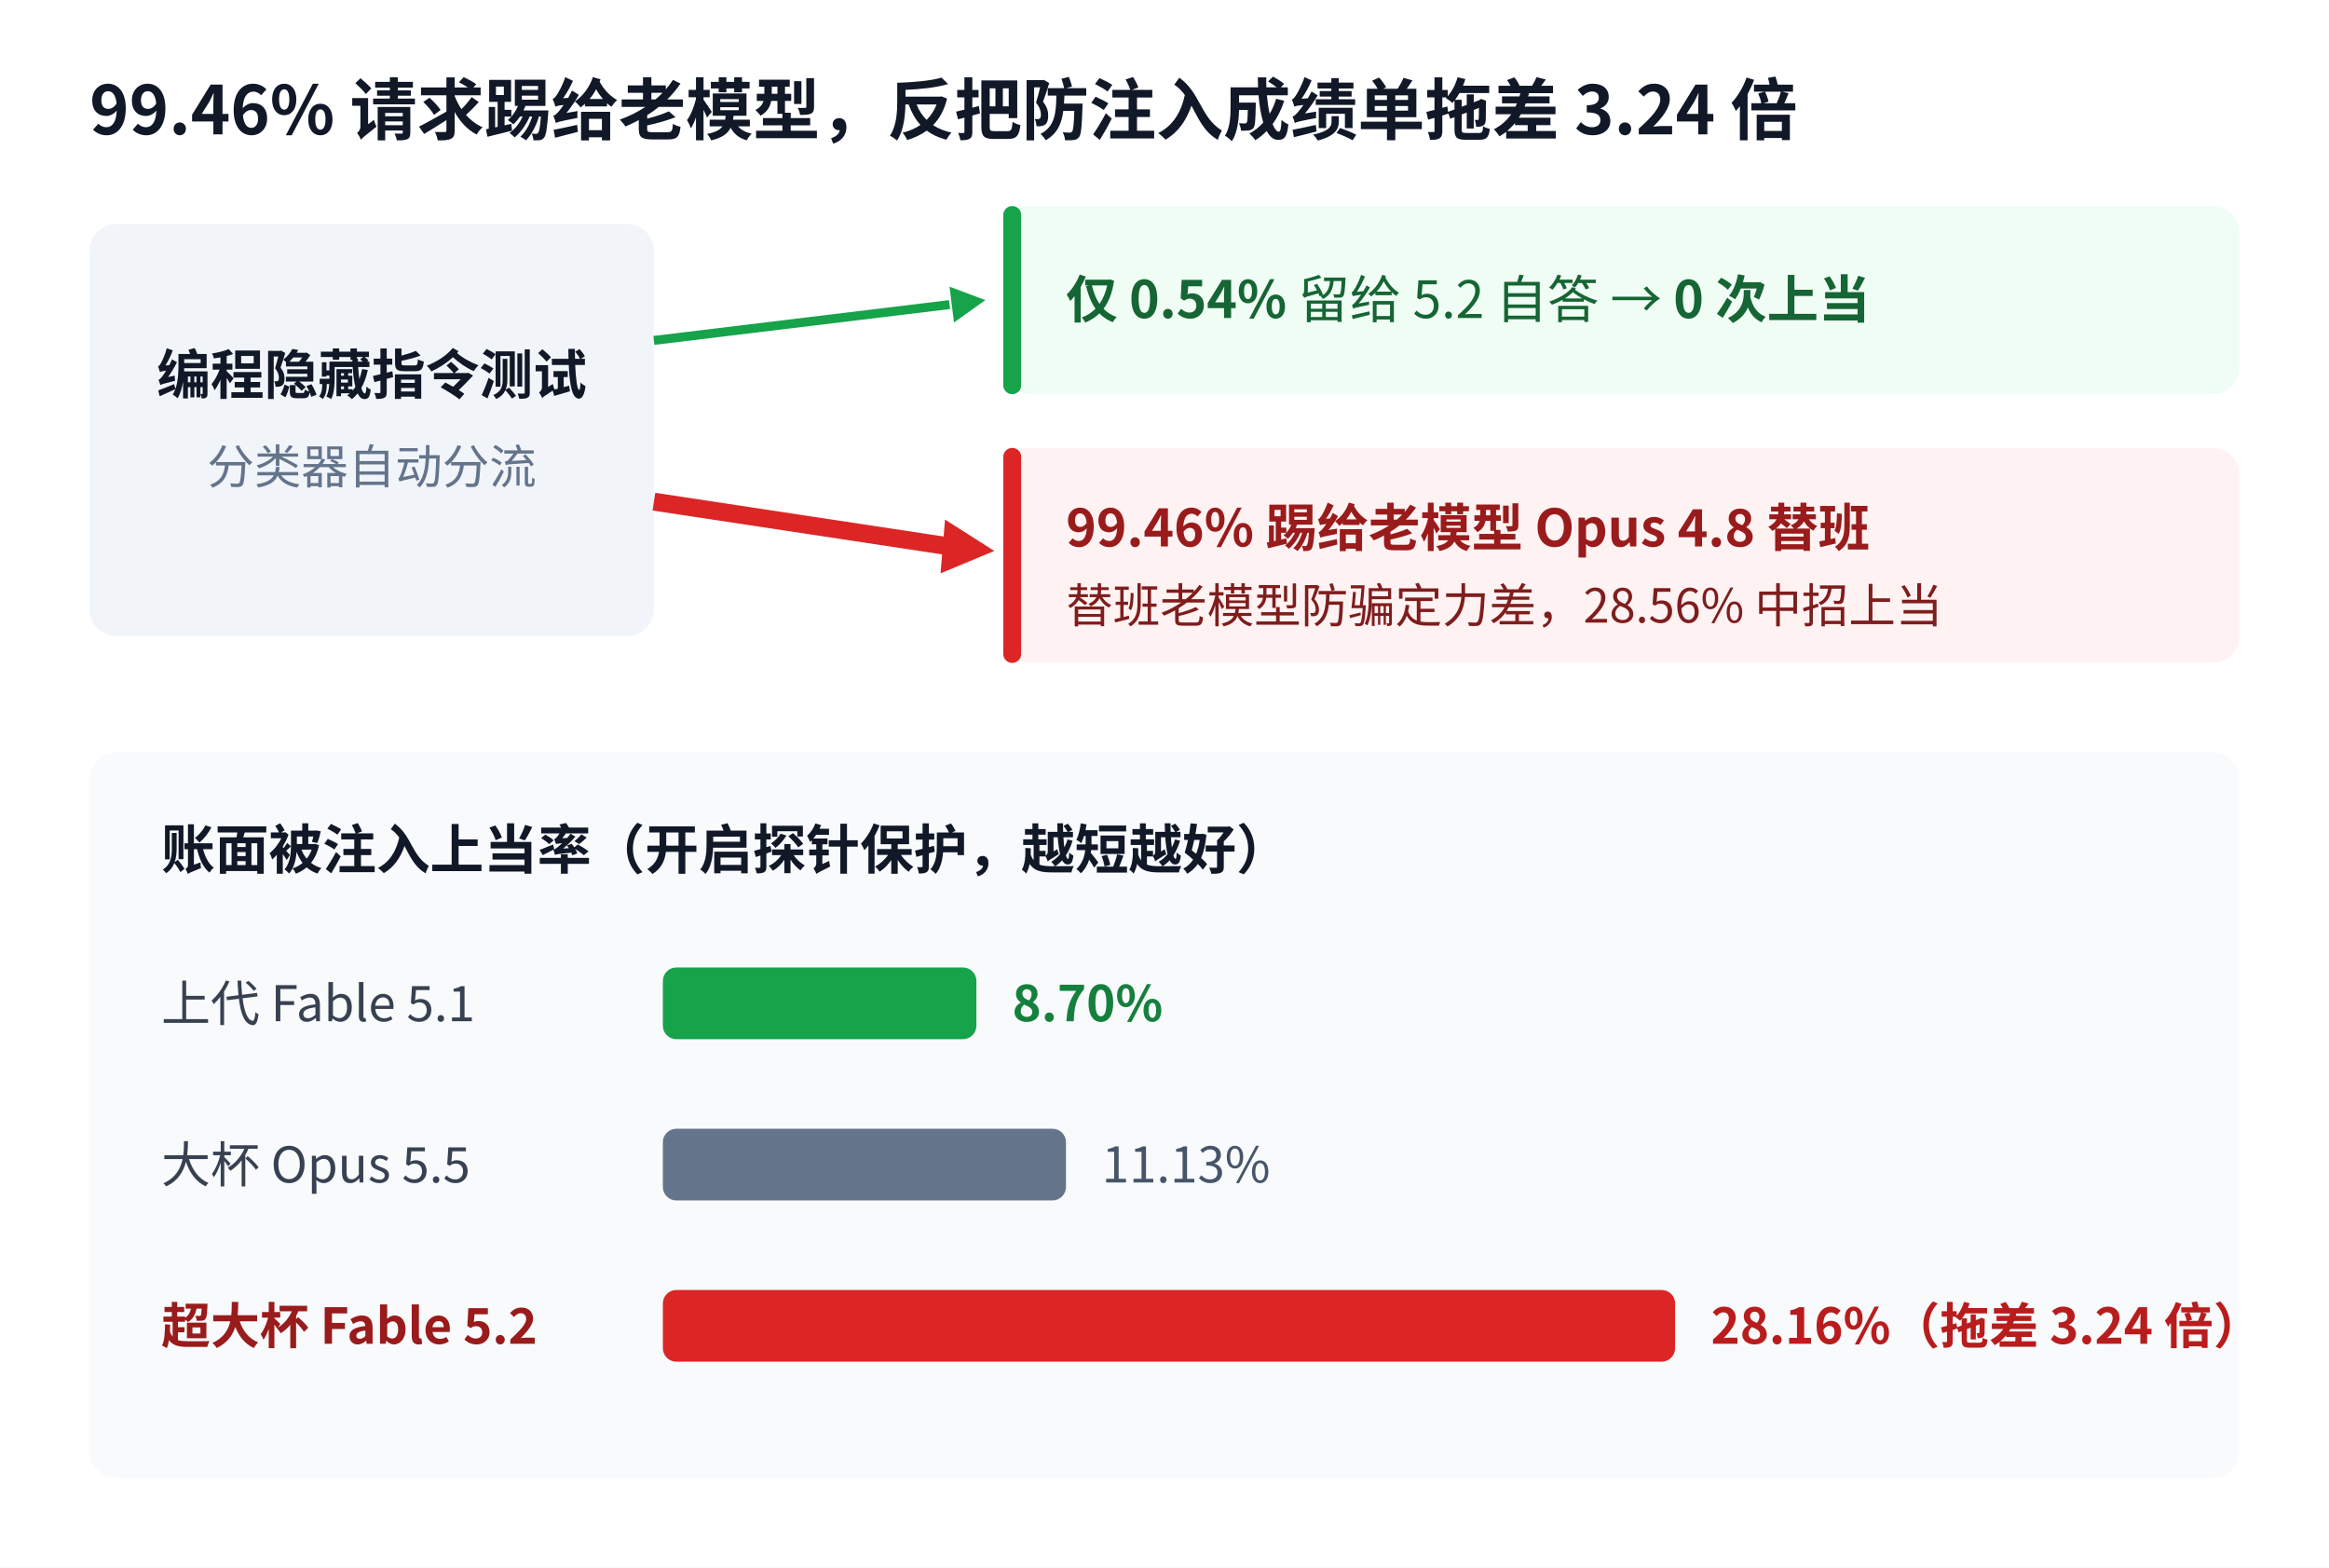
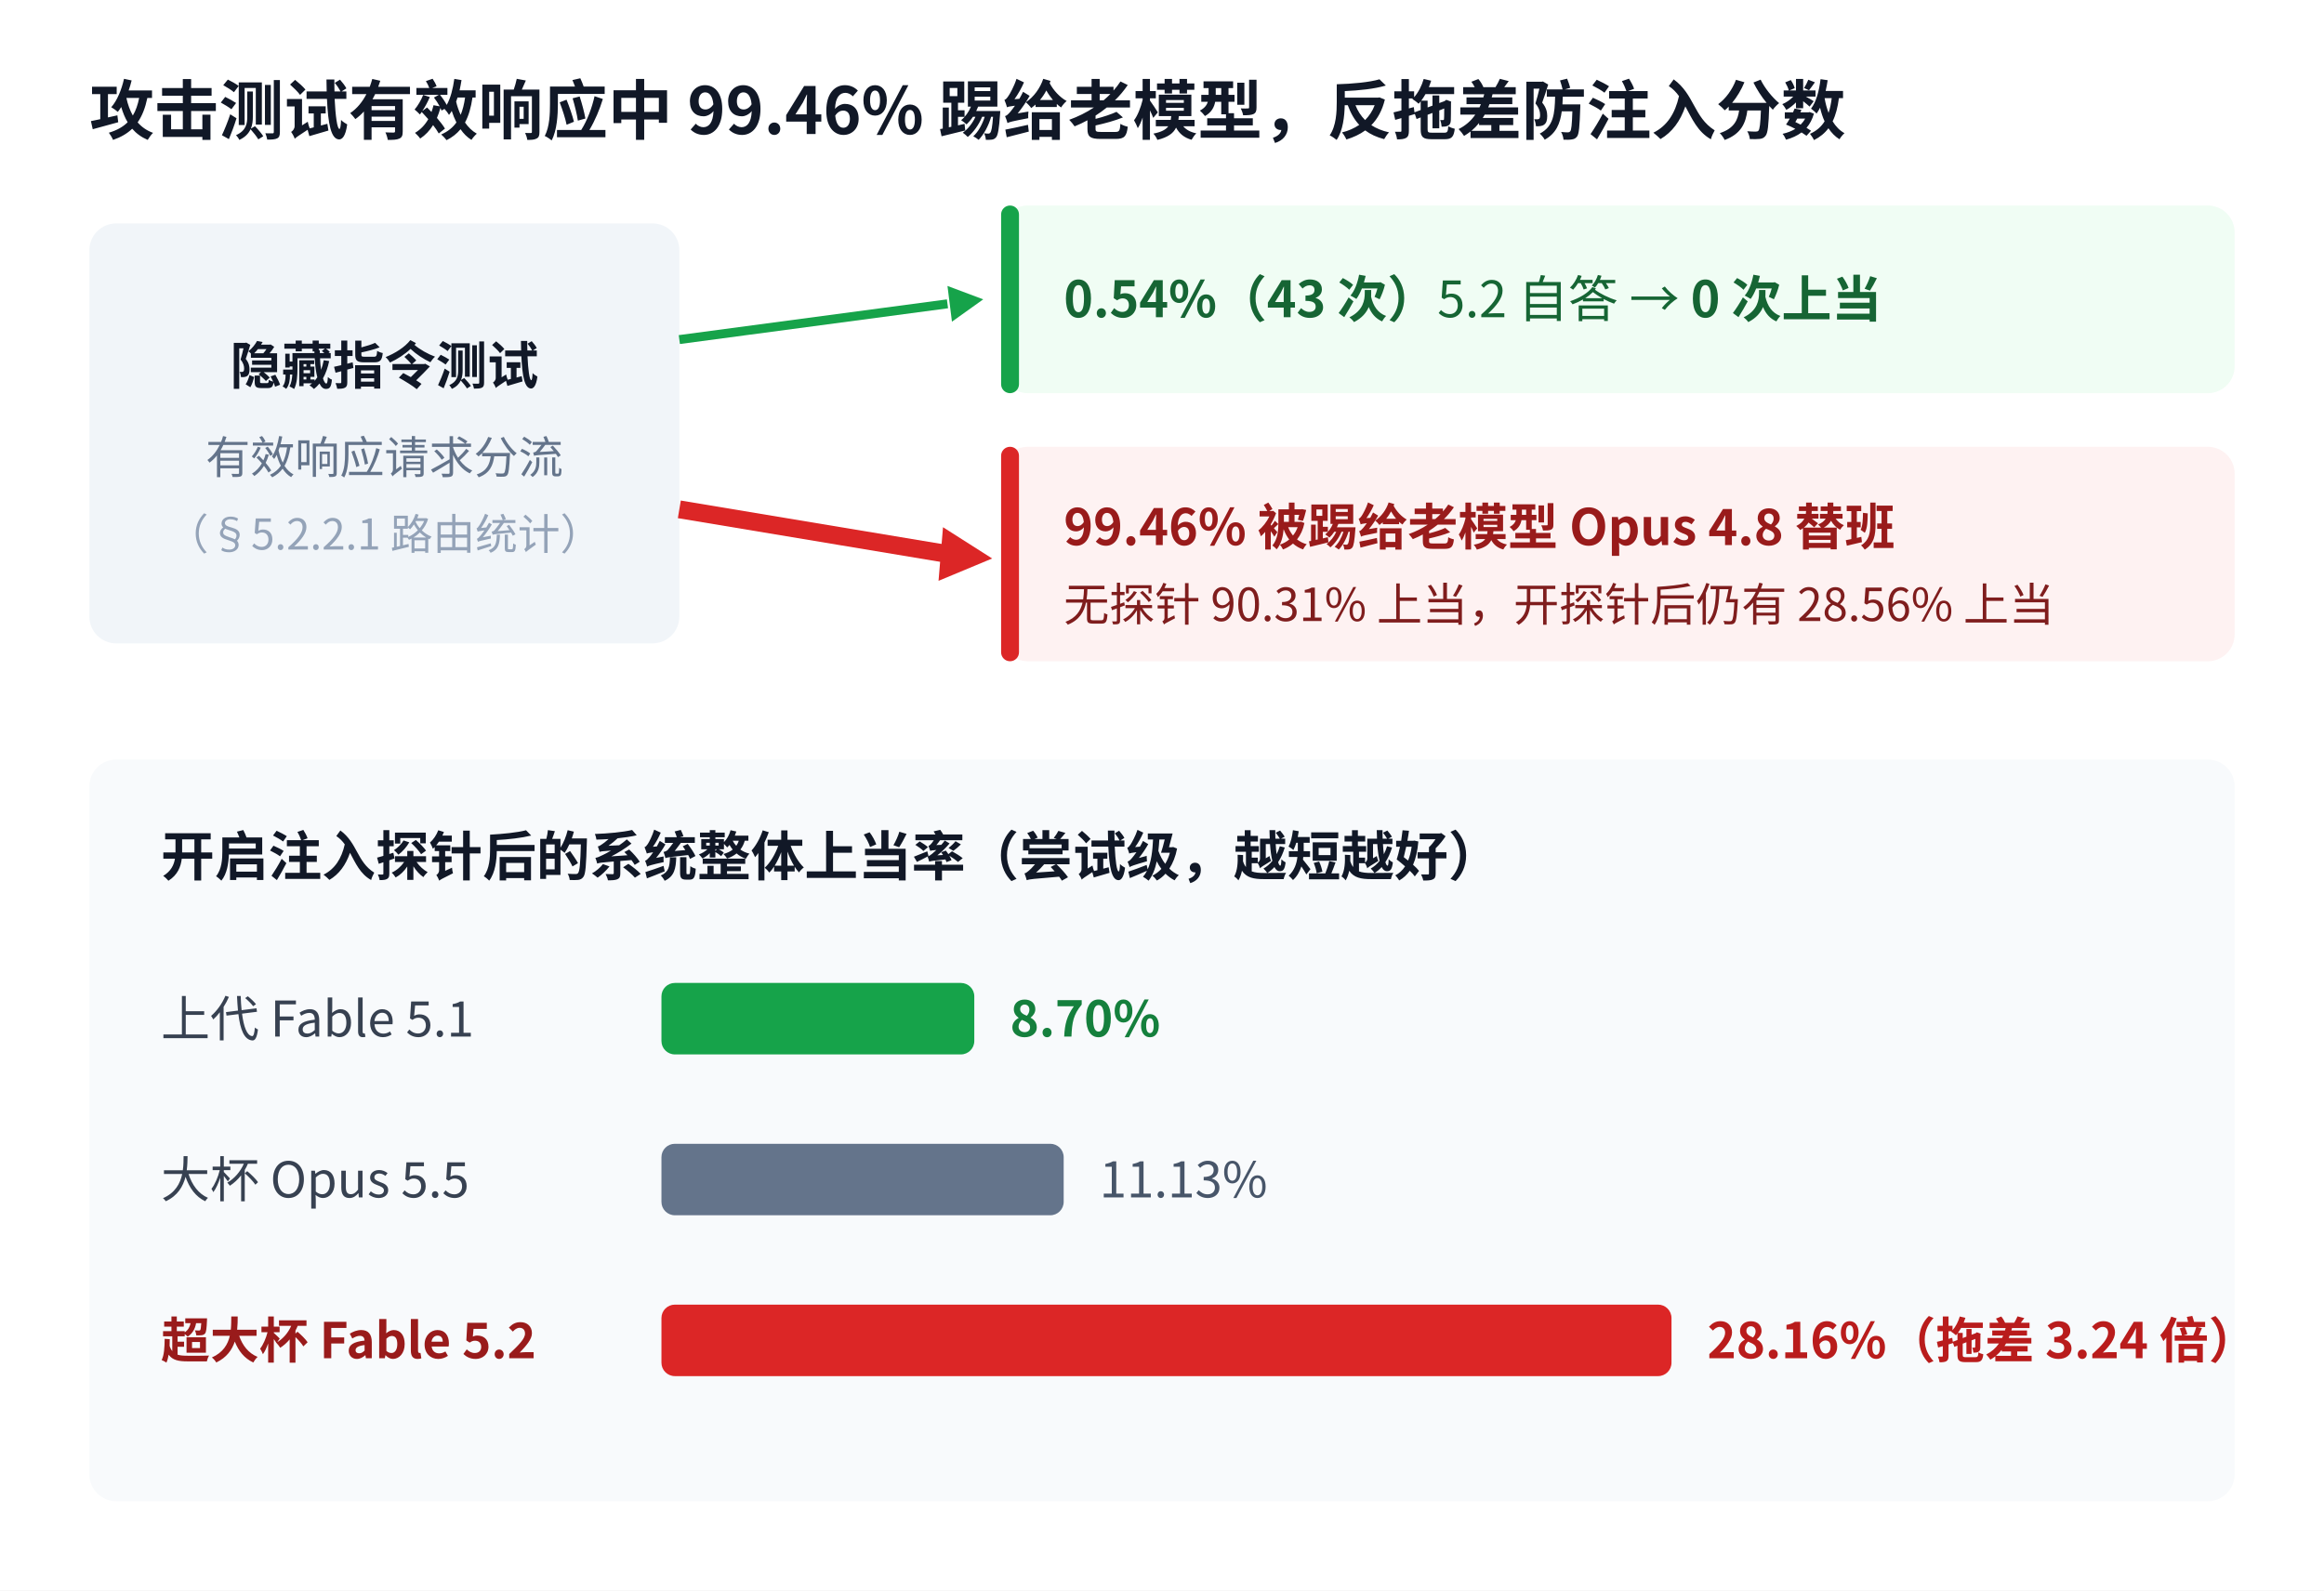
- <svg xmlns="http://www.w3.org/2000/svg" viewBox="0 0 520 350" width="520" height="350" font-family="'Noto Sans CJK SC', 'WenQuanYi Micro Hei', sans-serif">
-   <rect width="520" height="350" fill="#ffffff" />
-   <text x="20" y="30" font-size="15" font-weight="bold" fill="#111827">99.46% 请求踢给老模型，反把防注入成绩单拖差 3.24 倍</text>
-   <rect x="20" y="50" width="126" height="92" fill="#f1f5f9" rx="6" />
-   <text x="83" y="88" font-size="12" font-weight="bold" fill="#111827" text-anchor="middle">编程隐藏指令测试</text>
-   <text x="83" y="108" font-size="10.5" fill="#64748b" text-anchor="middle">分类器自动分流</text>
-   <path d="M146,76 L212,68" stroke="#16a34a" stroke-width="2" fill="none" />
+ <svg xmlns="http://www.w3.org/2000/svg" viewBox="0 0 520 356" width="520" height="356" font-family="'Noto Sans CJK SC', 'WenQuanYi Micro Hei', sans-serif">
+   <rect width="520" height="356" fill="#ffffff" />
+   <text x="20" y="30" font-size="14.5" font-weight="bold" fill="#111827">攻击测试有效响应中 99.46% 踢给老模型，反拖差防注入分数</text>
+   <rect x="20" y="50" width="132" height="94" fill="#f1f5f9" rx="6" />
+   <text x="86" y="86" font-size="11.5" font-weight="bold" fill="#111827" text-anchor="middle">隐藏指令测试</text>
+   <text x="86" y="106" font-size="10" fill="#64748b" text-anchor="middle">有效响应请求分流</text>
+   <text x="86" y="123" font-size="9.5" fill="#94a3b8" text-anchor="middle">（§5.2.2.1 路由统计）</text>
+   <path d="M152,76 L212,68" stroke="#16a34a" stroke-width="2" fill="none" />
  <polygon points="212,64 220,67 213,72" fill="#16a34a" />
-   <path d="M146,112 L212,122" stroke="#dc2626" stroke-width="4" fill="none" />
-   <polygon points="211,116 222,123 210,128" fill="#dc2626" />
+   <path d="M152,114 L212,124" stroke="#dc2626" stroke-width="4" fill="none" />
+   <polygon points="211,118 222,125 210,130" fill="#dc2626" />
  <rect x="224" y="46" width="276" height="42" fill="#f0fdf4" rx="6" />
  <rect x="224" y="46" width="4" height="42" fill="#16a34a" rx="2" />
-   <text x="238" y="71" font-size="11.5" fill="#166534">
-     <tspan font-weight="bold">仅 0.54%</tspan> 留给 5.2 自答 → <tspan font-weight="bold">0 次上当</tspan>
+   <text x="238" y="71" font-size="11.2" fill="#166534">
+     <tspan font-weight="bold">0.54%（43 次）</tspan>5.2 自答 → <tspan font-weight="bold">0 次上当</tspan>
  </text>
  <rect x="224" y="100" width="276" height="48" fill="#fef2f2" rx="6" />
  <rect x="224" y="100" width="4" height="48" fill="#dc2626" rx="2" />
-   <text x="238" y="122" font-size="11.5" font-weight="bold" fill="#991b1b">99.46% 踢给老模型 Opus 4.8 替班</text>
-   <text x="238" y="139" font-size="10.5" fill="#7f1d1d">替班老模型防骗定力差，28.56% 中招上当</text>
-   <rect x="20" y="168" width="480" height="162" fill="#f8fafc" rx="6" />
-   <text x="36" y="194" font-size="12" font-weight="bold" fill="#111827">账面被注入上当率（开启探针保护，越短越好）</text>
-   <text x="36" y="228" font-size="11" fill="#374151">上代 Fable 5.1</text>
-   <rect x="148" y="216" width="70" height="16" fill="#16a34a" rx="3" />
-   <text x="226" y="228" font-size="11" font-weight="bold" fill="#15803d">8.70%</text>
-   <text x="36" y="264" font-size="11" fill="#374151">大杯 Opus 5.5</text>
-   <rect x="148" y="252" width="90" height="16" fill="#64748b" rx="3" />
-   <text x="246" y="264" font-size="11" fill="#475569">11.13%</text>
-   <text x="36" y="300" font-size="11" font-weight="bold" fill="#991b1b">超大杯 Fable 5.2</text>
-   <rect x="148" y="288" width="226" height="16" fill="#dc2626" rx="3" />
-   <text x="382" y="300" font-size="11" font-weight="bold" fill="#b91c1c">28.16%（拖差 3.24 倍）</text>
+   <text x="238" y="122" font-size="11.2" font-weight="bold" fill="#991b1b">99.46% 被踢给老模型 Opus 4.8 替班</text>
+   <text x="238" y="139" font-size="10.2" fill="#7f1d1d">无探针 90.31% 上当，开探针后仍有 28.56% 上当</text>
+   <rect x="20" y="170" width="480" height="166" fill="#f8fafc" rx="6" />
+   <text x="36" y="196" font-size="12" font-weight="bold" fill="#111827">开启注入探针后的系统整体上当率（尝试级，越短越好）</text>
+   <text x="36" y="232" font-size="11" fill="#374151">上代 Fable 5.1</text>
+   <rect x="148" y="220" width="70" height="16" fill="#16a34a" rx="3" />
+   <text x="226" y="232" font-size="11" font-weight="bold" fill="#15803d">8.70%</text>
+   <text x="36" y="268" font-size="11" fill="#374151">大杯 Opus 5.5</text>
+   <rect x="148" y="256" width="90" height="16" fill="#64748b" rx="3" />
+   <text x="246" y="268" font-size="11" fill="#475569">11.13%</text>
+   <text x="36" y="304" font-size="11" font-weight="bold" fill="#991b1b">超大杯 Fable 5.2</text>
+   <rect x="148" y="292" width="226" height="16" fill="#dc2626" rx="3" />
+   <text x="382" y="304" font-size="11" font-weight="bold" fill="#b91c1c">28.16%（拖差 3.24 倍）</text>
</svg>
